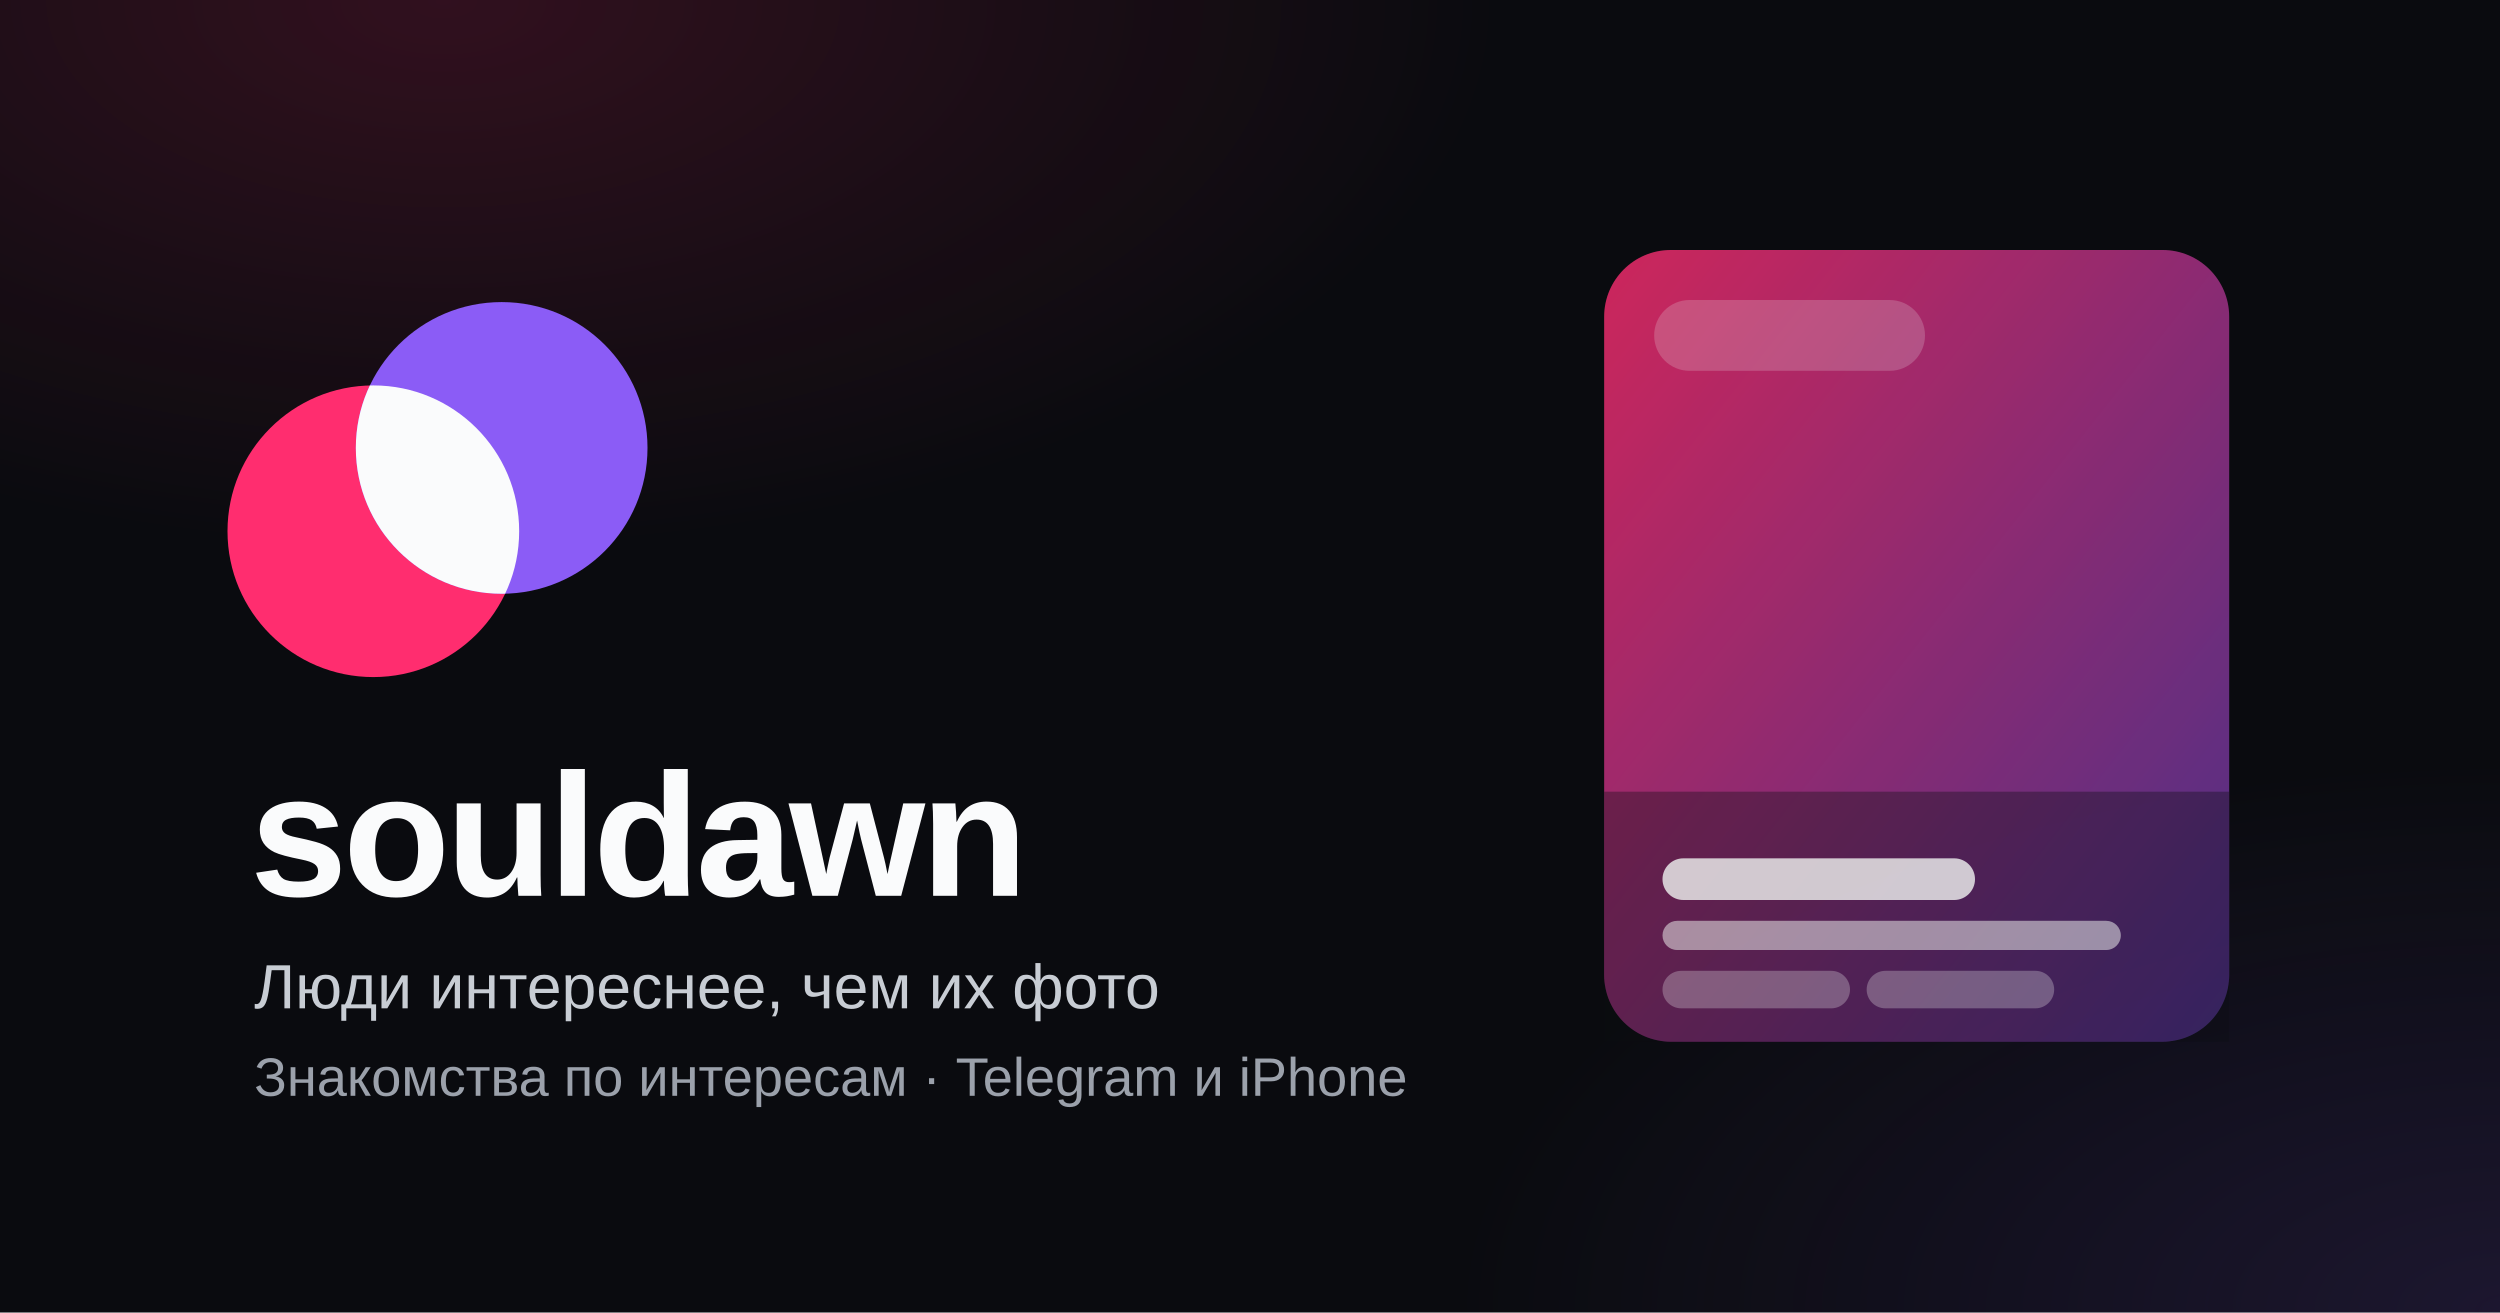
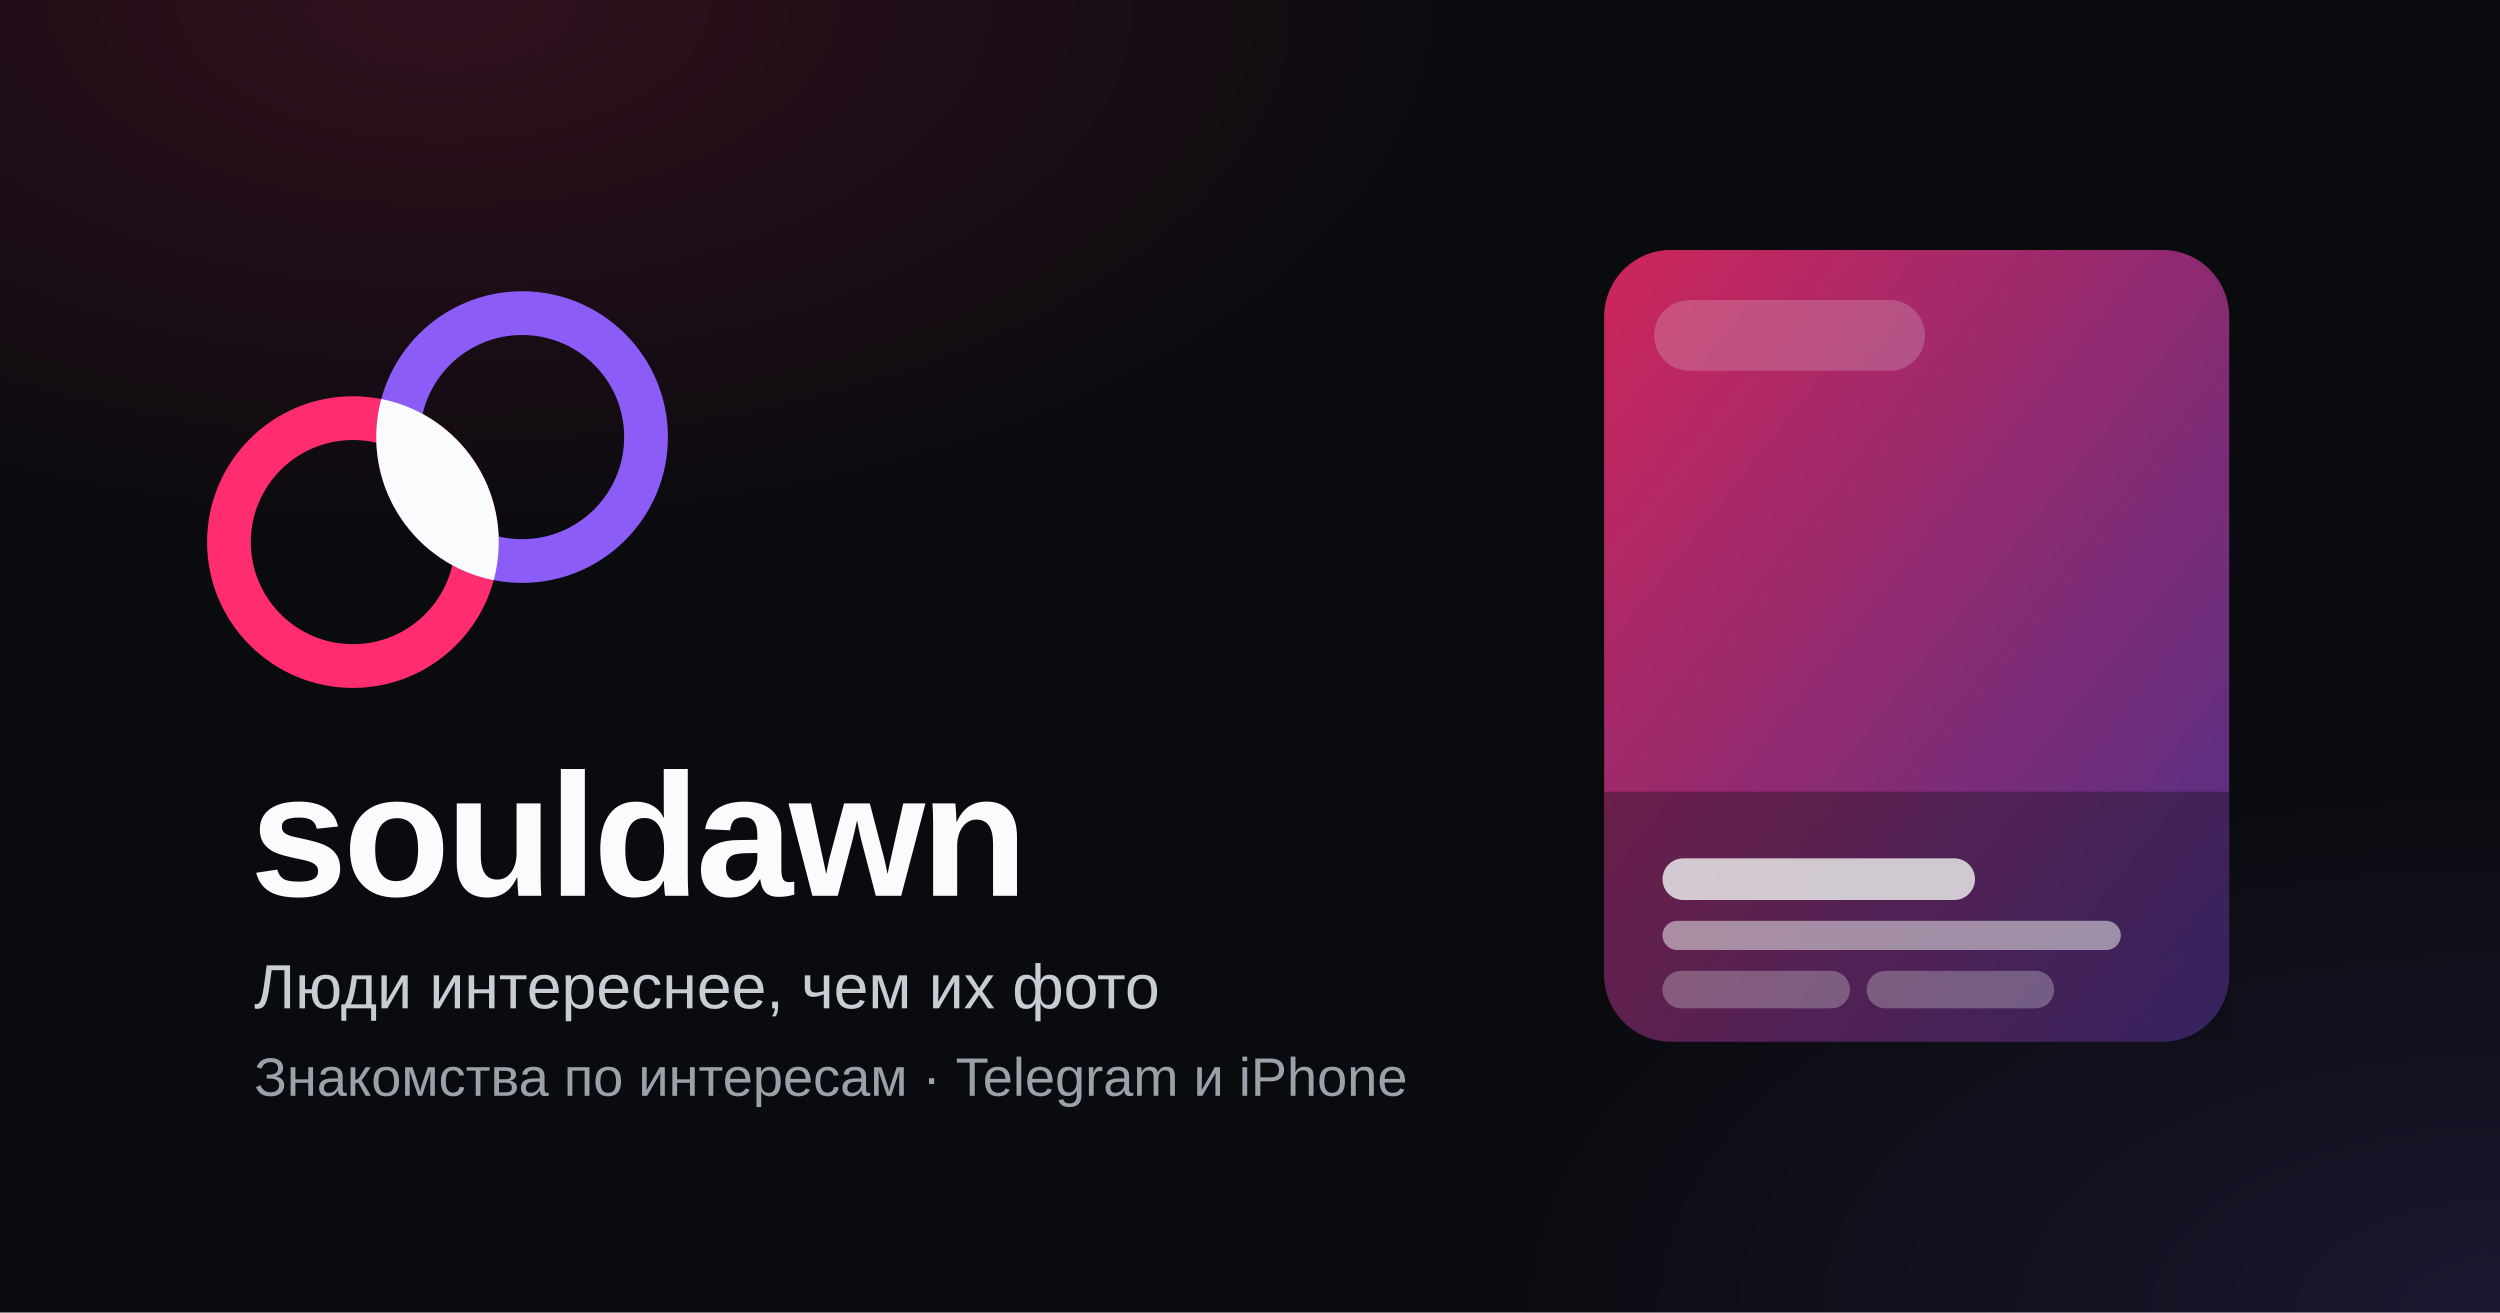
<svg xmlns="http://www.w3.org/2000/svg" width="1200" height="630" viewBox="0 0 1200 630" role="img" aria-labelledby="ogTitle ogDesc">
  <defs>
    <radialGradient id="glow1" cx="18%" cy="0%" r="70%">
      <stop offset="0%" stop-color="#ff2d6f" stop-opacity="0.16" />
      <stop offset="60%" stop-color="#ff2d6f" stop-opacity="0" />
    </radialGradient>
    <radialGradient id="glow2" cx="100%" cy="100%" r="70%">
      <stop offset="0%" stop-color="#8b5cf6" stop-opacity="0.14" />
      <stop offset="60%" stop-color="#8b5cf6" stop-opacity="0" />
    </radialGradient>
    <linearGradient id="cardGrad" x1="0%" y1="0%" x2="100%" y2="100%">
      <stop offset="0%" stop-color="#ff2d6f" />
      <stop offset="100%" stop-color="#5b3aa8" />
    </linearGradient>
    <clipPath id="ogLens">
-       <circle cx="-30.8" cy="20.0" r="70" />
+       <circle cx="-40.6" cy="25.2" r="70" />
    </clipPath>
  </defs>
  <rect width="1200" height="630" fill="#0a0b0f" />
  <rect width="1200" height="630" fill="url(#glow1)" />
  <rect width="1200" height="630" fill="url(#glow2)" />
  <g transform="translate(770,120)" opacity="0.9">
    <rect x="0" y="0" width="300" height="380" rx="32" fill="url(#cardGrad)" />
    <rect x="0" y="0" width="300" height="380" rx="32" fill="#0a0b0f" opacity="0.12" />
    <rect x="24" y="24" width="130" height="34" rx="17" fill="#ffffff" opacity="0.22" />
    <rect x="0" y="260" width="300" height="120" rx="0" fill="#0a0b0f" opacity="0.35" />
    <rect x="28" y="292" width="150" height="20" rx="10" fill="#ffffff" opacity="0.85" />
    <rect x="28" y="322" width="220" height="14" rx="7" fill="#ffffff" opacity="0.55" />
    <rect x="28" y="346" width="90" height="18" rx="9" fill="#ffffff" opacity="0.3" />
    <rect x="126" y="346" width="90" height="18" rx="9" fill="#ffffff" opacity="0.3" />
  </g>
  <g transform="translate(210,235)">
-     <circle cx="-30.8" cy="20.0" r="70" fill="#ff2d6f" />
-     <circle cx="30.8" cy="-20.0" r="70" fill="#8b5cf6" />
-     <circle cx="30.8" cy="-20.0" r="70" fill="#fafbfc" clip-path="url(#ogLens)" />
+     <circle cx="-40.6" cy="25.2" r="59.5" fill="none" stroke="#ff2d6f" stroke-width="21" />
+     <circle cx="40.6" cy="-25.2" r="59.5" fill="none" stroke="#8b5cf6" stroke-width="21" />
+     <circle cx="40.6" cy="-25.2" r="70" fill="#fafbfc" clip-path="url(#ogLens)" />
  </g>
  <text x="120" y="430" font-family="Arial, Helvetica, sans-serif" font-size="84" font-weight="800" letter-spacing="-2" fill="#fafbfc">souldawn</text>
  <text x="122" y="484" font-family="Arial, Helvetica, sans-serif" font-size="30" font-weight="400" fill="#c8cdd4">Люди интереснее, чем их фото</text>
  <text x="122" y="526" font-family="Arial, Helvetica, sans-serif" font-size="26" font-weight="400" fill="#9ba1ab">Знакомства по интересам · Telegram и iPhone</text>
</svg>
